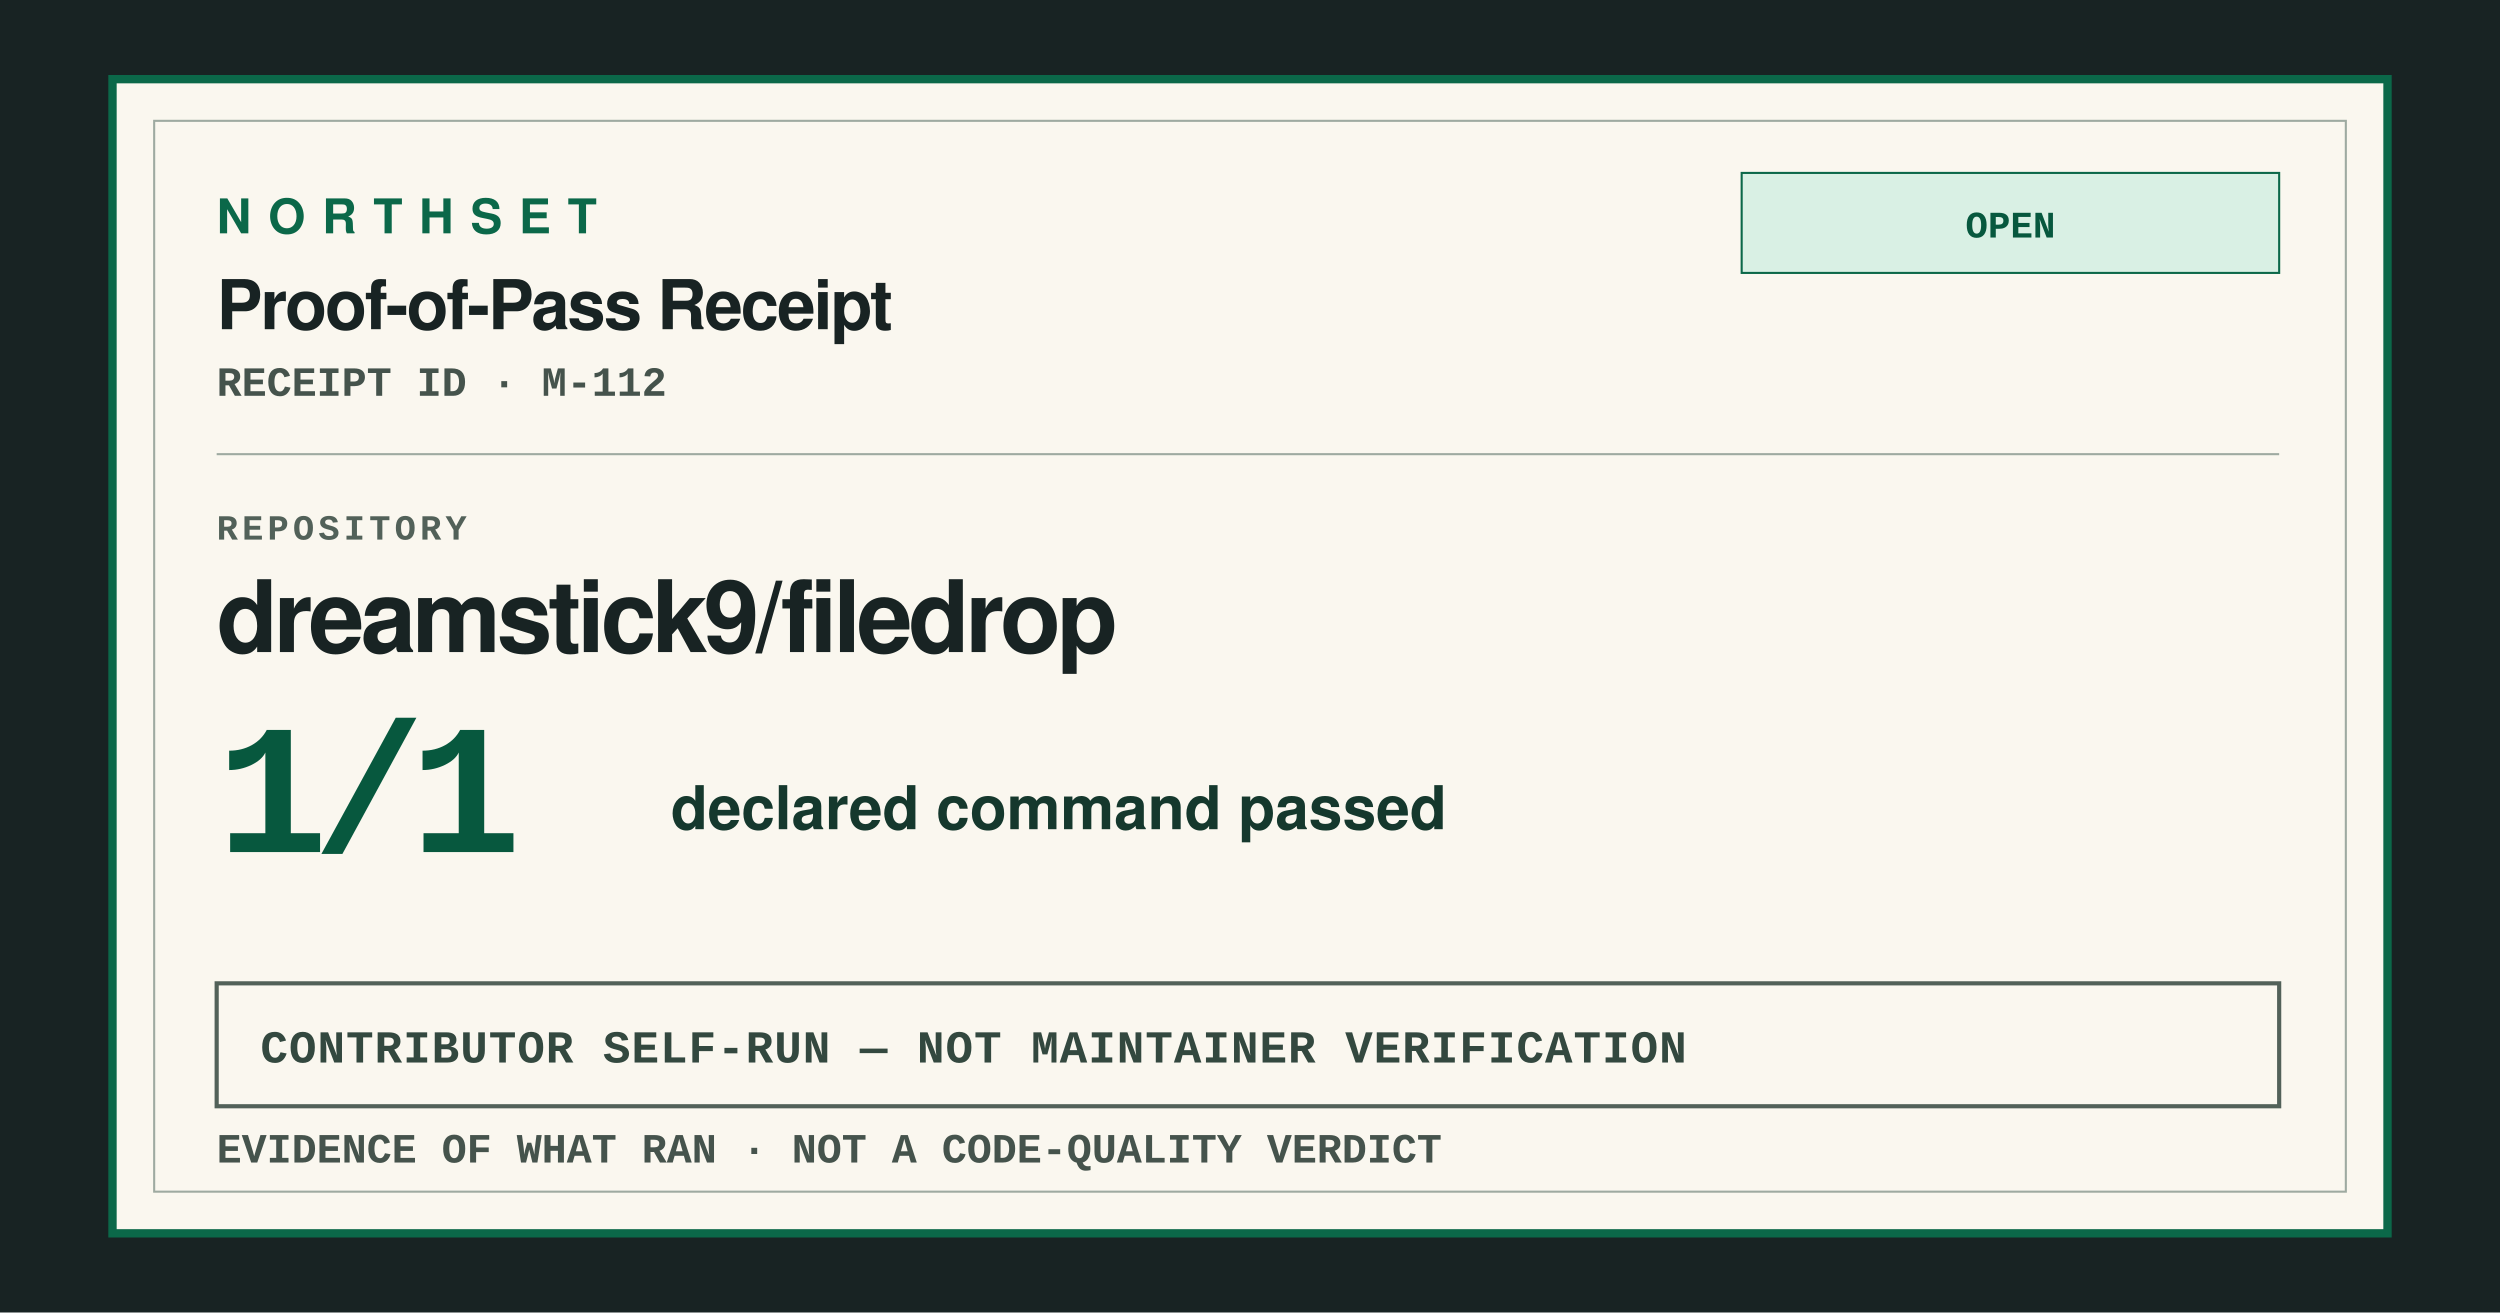
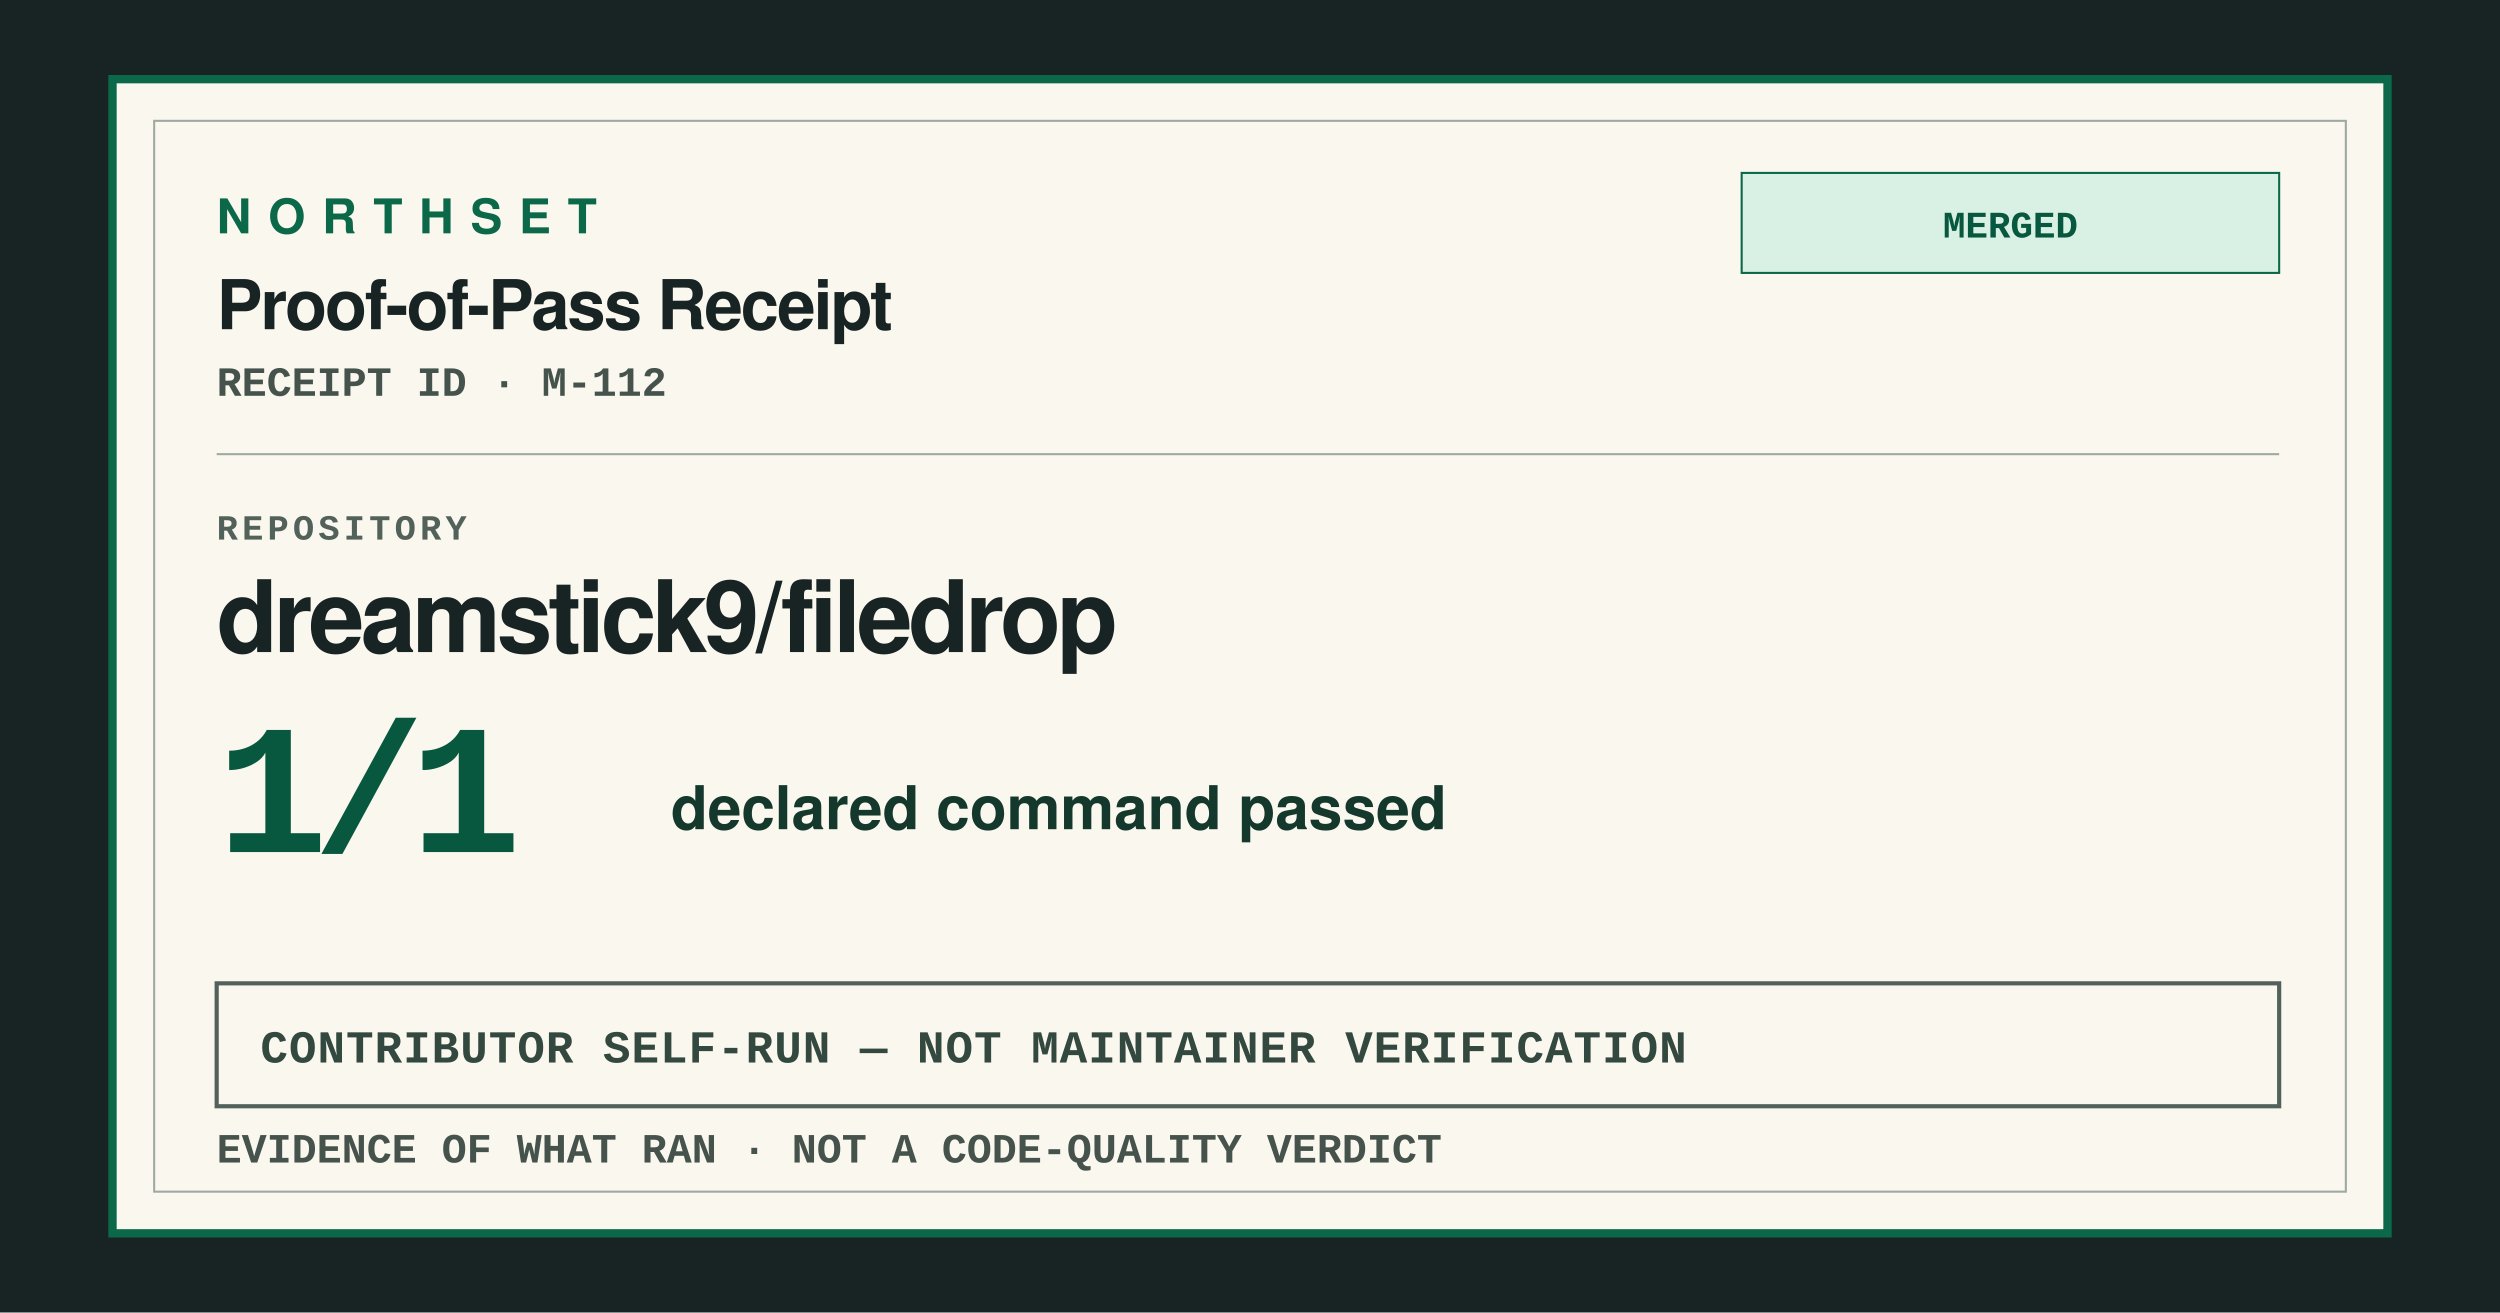
<svg xmlns="http://www.w3.org/2000/svg" width="1200" height="630" viewBox="0 0 1200 630" role="img" aria-labelledby="og-title og-description">
  <style>
    text { font-family:-apple-system,BlinkMacSystemFont,"Segoe UI",Helvetica,Arial,sans-serif; fill:#182323; }
    .mono { font-family:ui-monospace,SFMono-Regular,Menlo,Consolas,"Liberation Mono",monospace; }
    .brand { font-size:23px; font-weight:800; letter-spacing:8px; fill:#0b6849; }
    .receipt-label { font-size:33px; font-weight:760; letter-spacing:-1px; }
    .receipt-id { font-size:20px; font-weight:700; fill:#45534c; }
    .kicker { font-size:17px; font-weight:800; letter-spacing:2px; fill:#526159; }
    .repository { font-size:48px; font-weight:800; letter-spacing:-2px; }
    .score { font-size:89px; font-weight:850; letter-spacing:-7px; fill:#07583e; }
    .verdict { font-size:29px; font-weight:780; fill:#15382d; }
    .class-stamp { font-family:ui-monospace,SFMono-Regular,Menlo,Consolas,"Liberation Mono",monospace; font-weight:800; letter-spacing:.5px; fill:#33483f; }
    .chip { font-family:ui-monospace,SFMono-Regular,Menlo,Consolas,"Liberation Mono",monospace; font-size:18px; font-weight:850; fill:#07583e; }
  </style>
  <rect width="1200" height="630" fill="#182323" />
  <rect x="54" y="38" width="1092" height="554" fill="#faf7ef" stroke="#0b6849" stroke-width="4" />
  <rect x="74" y="58" width="1052" height="514" fill="none" stroke="#9eaaa1" />
  <text x="104" y="112" class="brand">NORTHSET</text>
  <text x="104" y="158" class="receipt-label">Proof-of-Pass Receipt</text>
  <text x="104" y="190" class="receipt-id mono">RECEIPT ID · M-112</text>
  <rect x="836" y="83" width="258" height="48" fill="#d9f0e4" stroke="#0b6849" />
-   <text x="965" y="114" text-anchor="middle" class="chip">OPEN</text>
+   <text x="965" y="114" text-anchor="middle" class="chip">MERGED</text>
  <line x1="104" y1="218" x2="1094" y2="218" stroke="#9eaaa1" />
  <text x="104" y="259" class="kicker mono">REPOSITORY</text>
  <text x="104" y="313" class="repository">dreamstick9/filedrop</text>
  <text x="104" y="409" class="score mono">1/1</text>
  <text x="322" y="398" class="verdict">declared command passed</text>
  <rect x="104" y="472" width="990" height="59" fill="none" stroke="#526159" stroke-width="2" />
  <text x="125" y="510" class="class-stamp" font-size="22px">CONTRIBUTOR SELF-RUN — NOT MAINTAINER VERIFICATION</text>
  <text x="104" y="558" class="receipt-id mono">EVIDENCE OF WHAT RAN · NOT A CODE-QUALITY VERDICT</text>
</svg>
